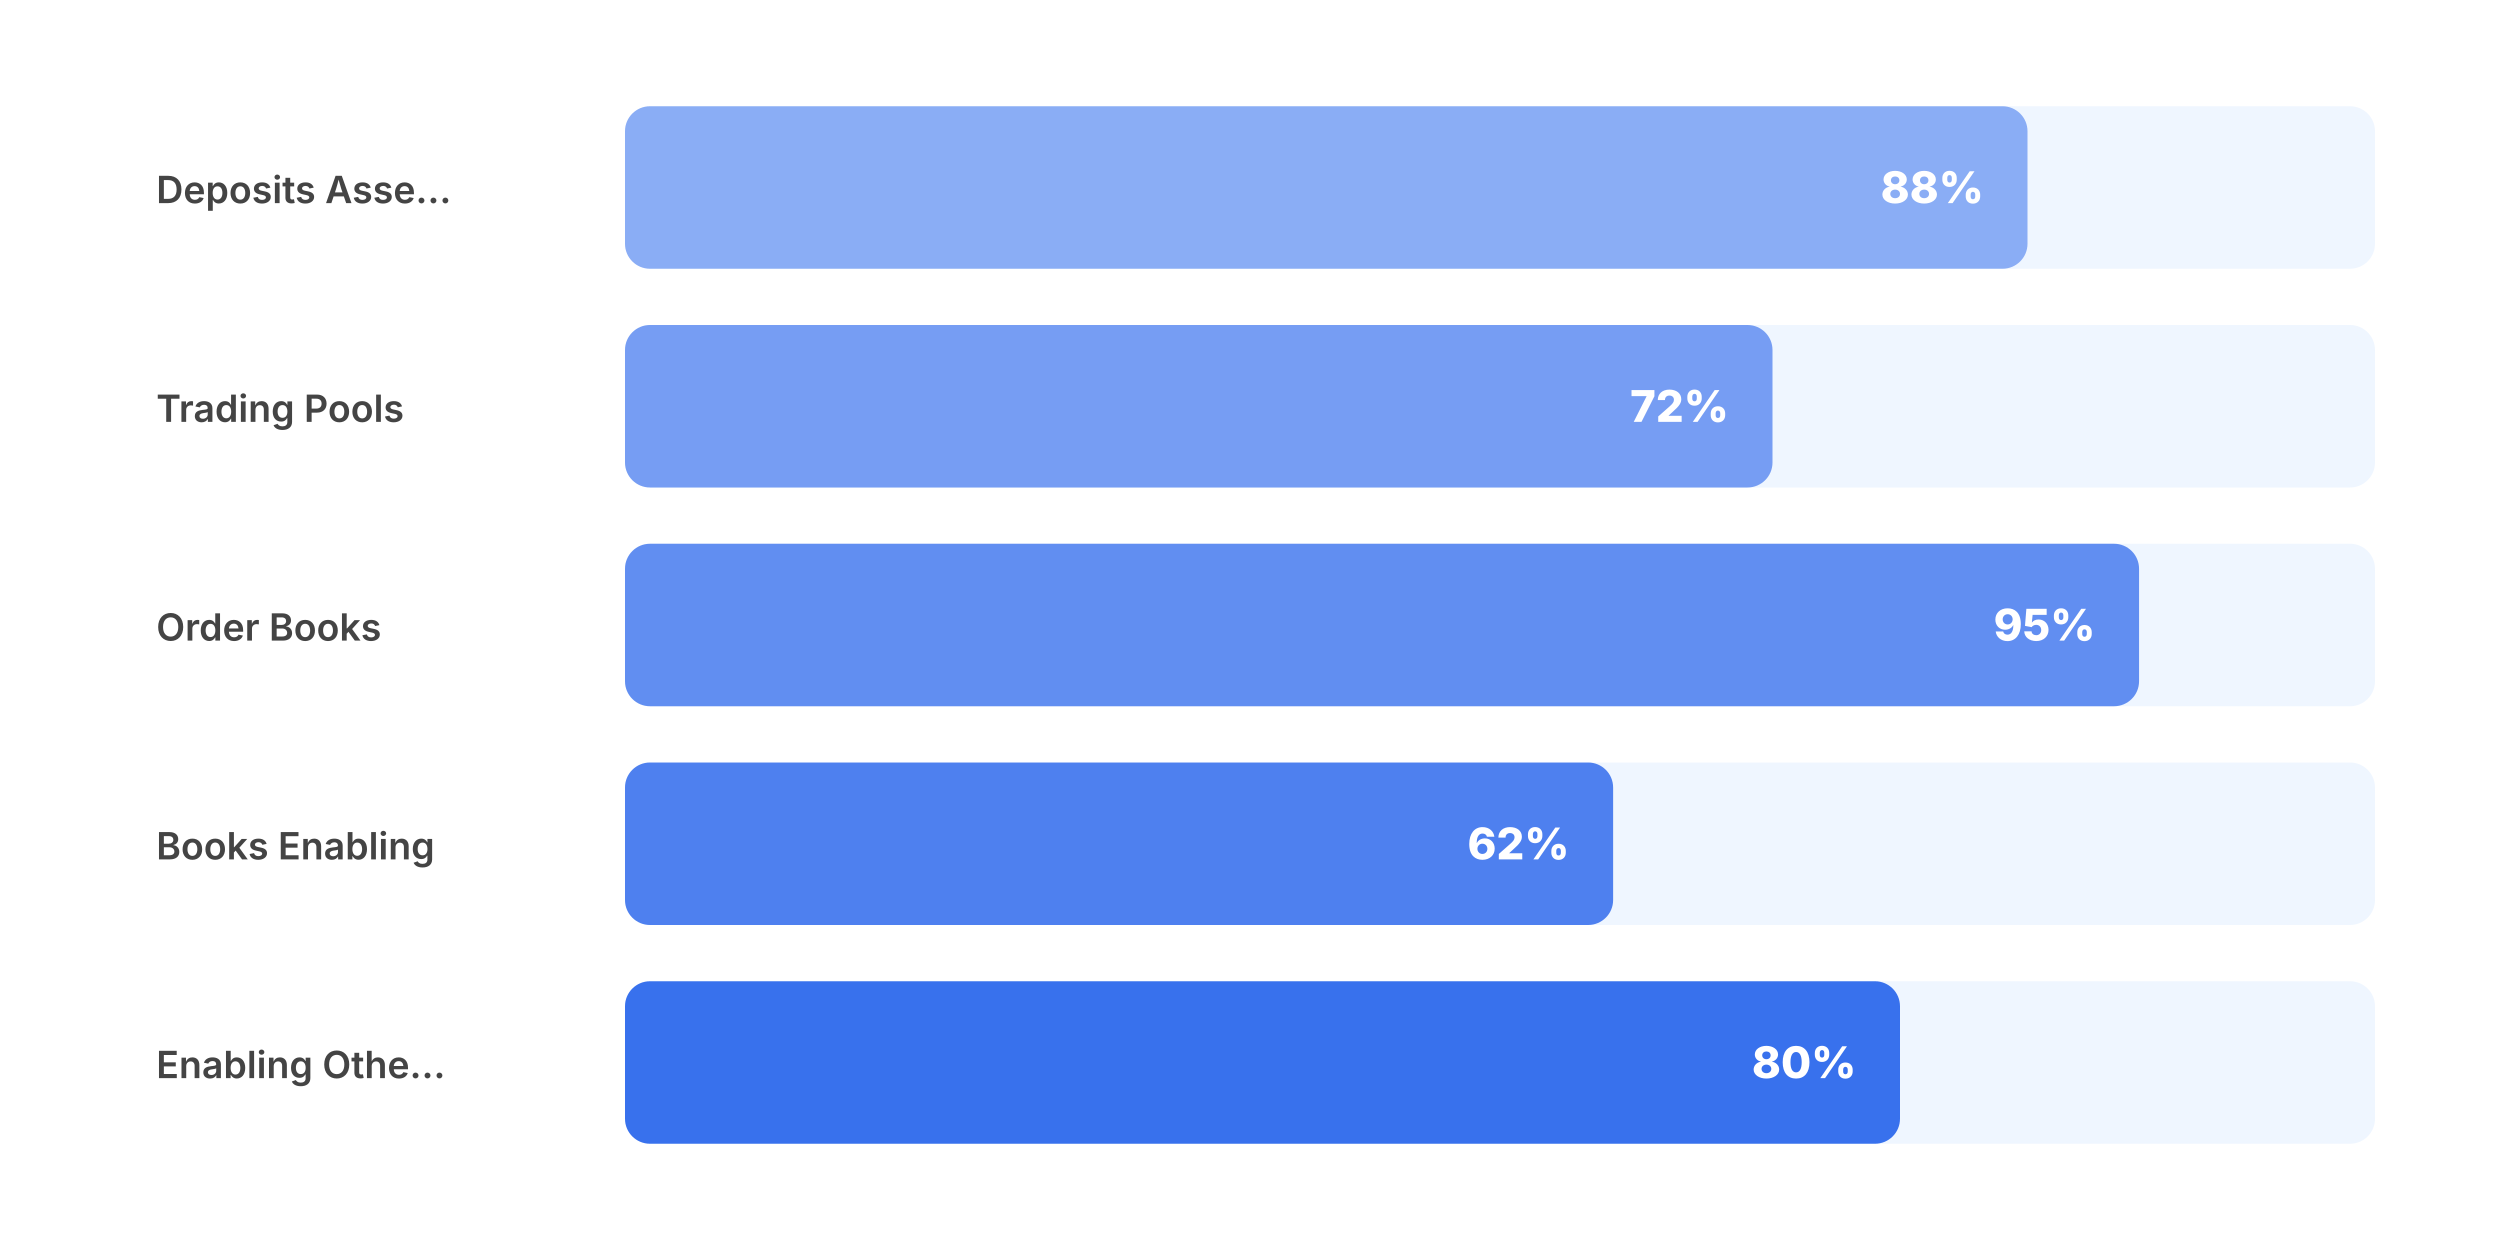
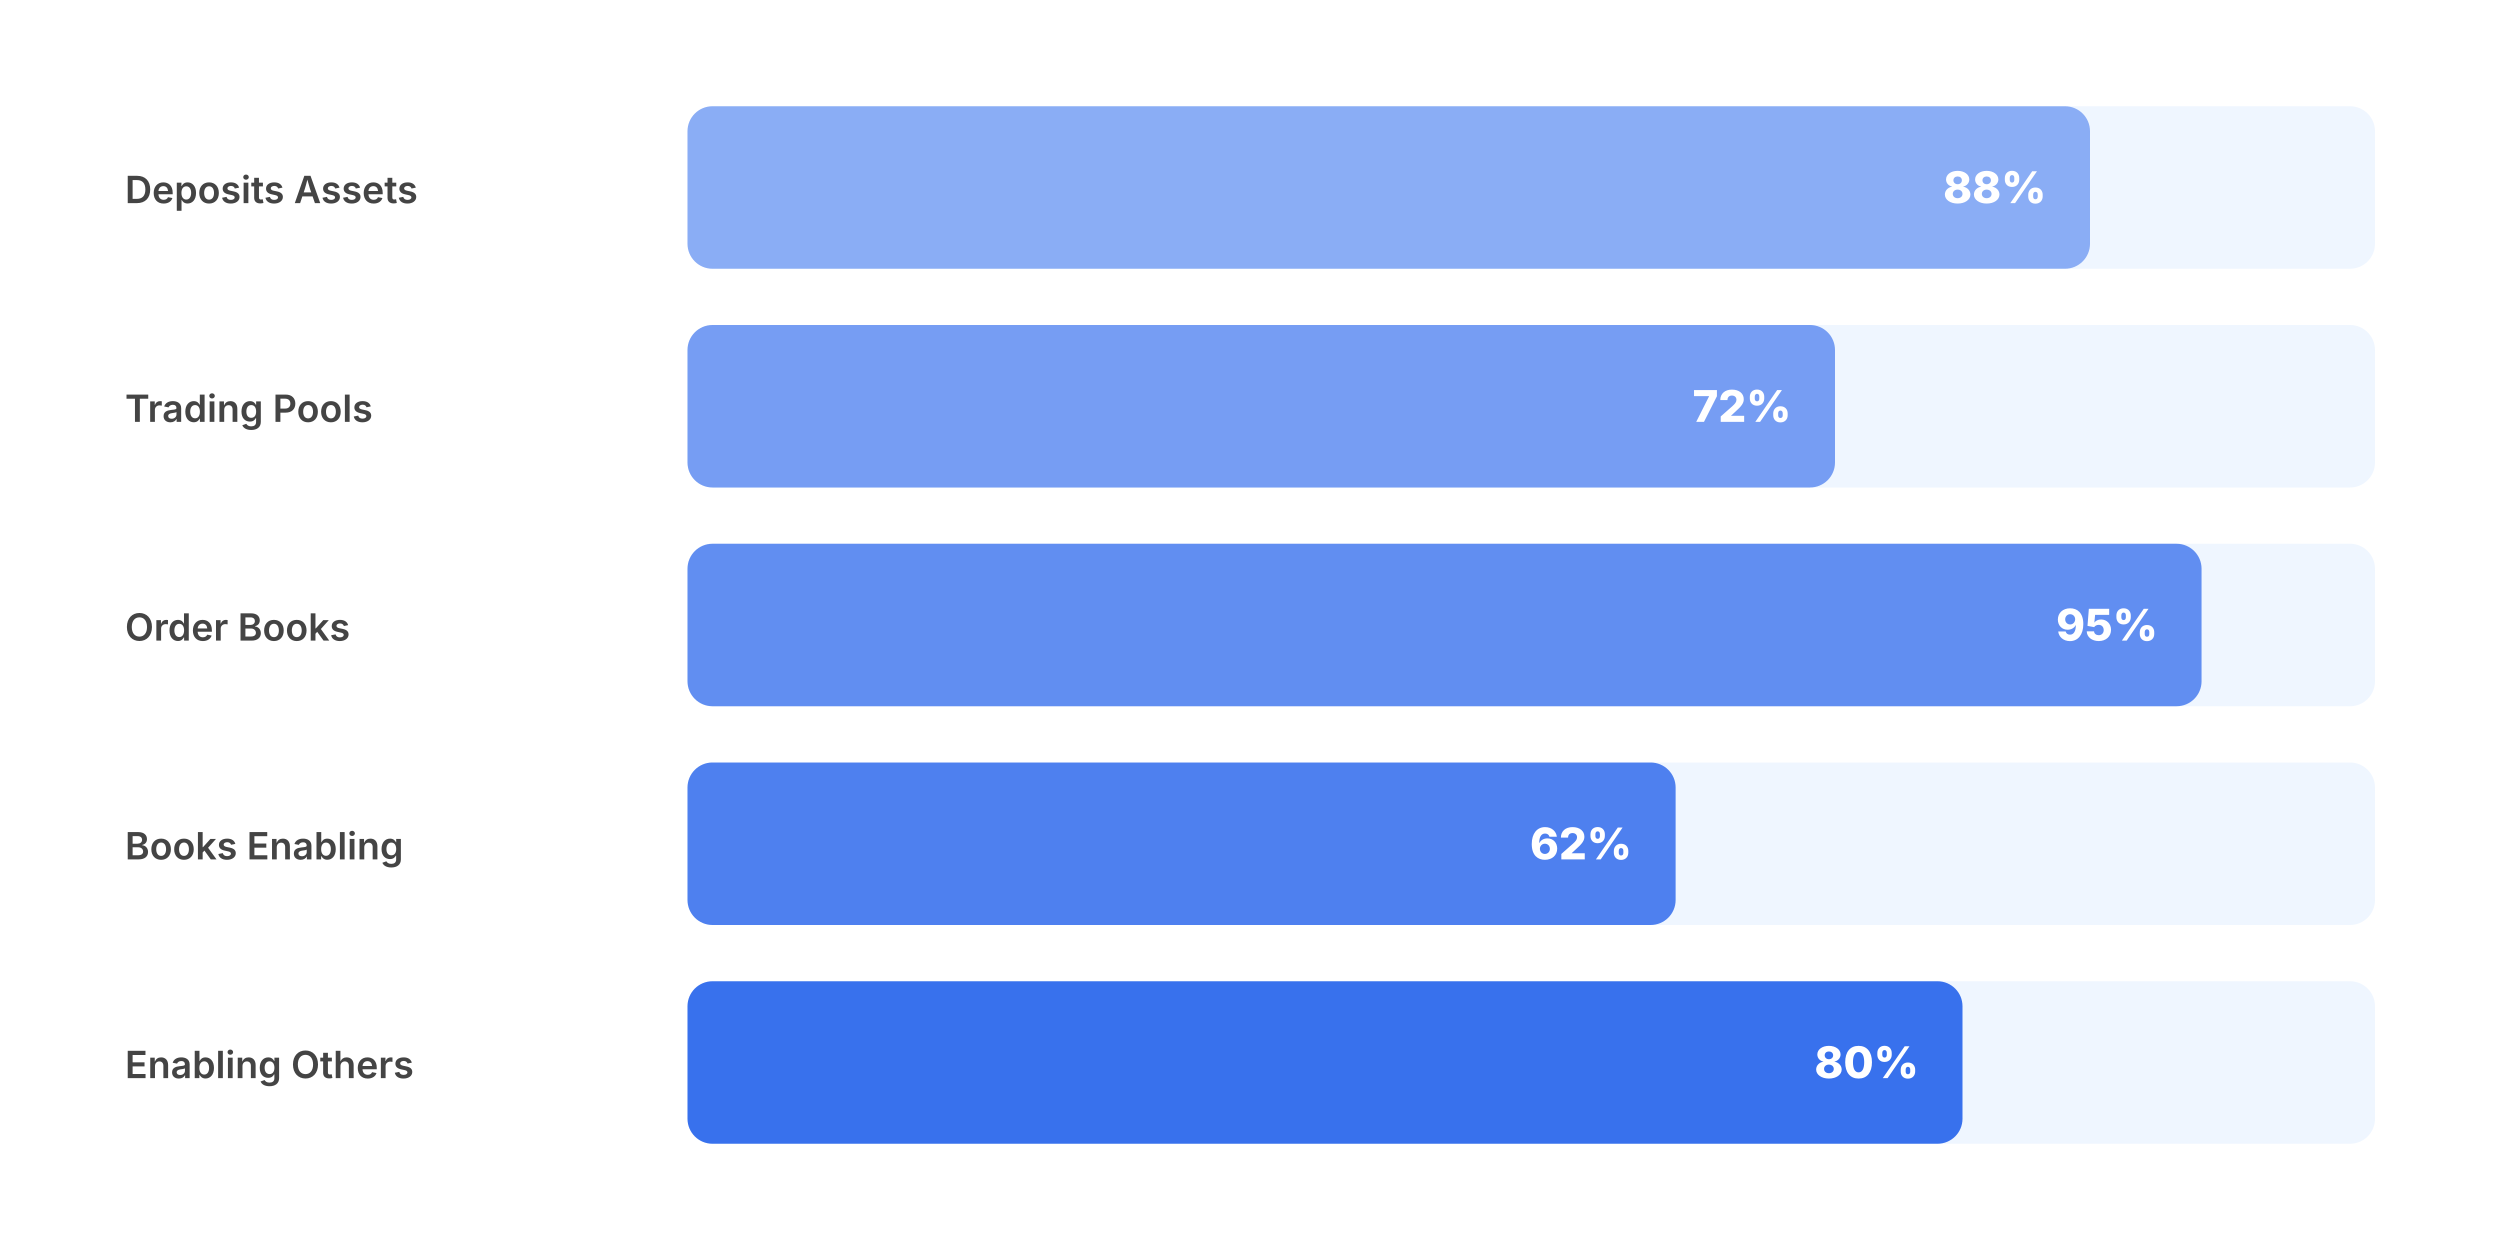
<svg xmlns="http://www.w3.org/2000/svg" viewBox="0 0 800 400" width="800" height="400">
  <rect width="800" height="400" fill="#fff" />
-   <text x="50" y="65" font-family="'Inter',sans-serif" font-weight="600" font-size="12" fill="#444">Deposits Asse…</text>
-   <rect x="200" y="34" width="560" height="52" rx="8" fill="#eff6ff" />
-   <rect x="200" y="34" width="448.8" height="52" rx="8" fill="#2563eb" opacity="0.5" />
-   <text x="634.8" y="65" font-family="'Inter',sans-serif" font-weight="800" font-size="14" fill="#fff" text-anchor="end">88%</text>
-   <text x="50" y="135" font-family="'Inter',sans-serif" font-weight="600" font-size="12" fill="#444">Trading Pools</text>
-   <rect x="200" y="104" width="560" height="52" rx="8" fill="#eff6ff" />
-   <rect x="200" y="104" width="367.2" height="52" rx="8" fill="#2563eb" opacity="0.6" />
-   <text x="553.2" y="135" font-family="'Inter',sans-serif" font-weight="800" font-size="14" fill="#fff" text-anchor="end">72%</text>
-   <text x="50" y="205" font-family="'Inter',sans-serif" font-weight="600" font-size="12" fill="#444">Order Books</text>
-   <rect x="200" y="174" width="560" height="52" rx="8" fill="#eff6ff" />
-   <rect x="200" y="174" width="484.5" height="52" rx="8" fill="#2563eb" opacity="0.7" />
-   <text x="670.5" y="205" font-family="'Inter',sans-serif" font-weight="800" font-size="14" fill="#fff" text-anchor="end">95%</text>
-   <text x="50" y="275" font-family="'Inter',sans-serif" font-weight="600" font-size="12" fill="#444">Books Enabling</text>
-   <rect x="200" y="244" width="560" height="52" rx="8" fill="#eff6ff" />
-   <rect x="200" y="244" width="316.2" height="52" rx="8" fill="#2563eb" opacity="0.8" />
-   <text x="502.2" y="275" font-family="'Inter',sans-serif" font-weight="800" font-size="14" fill="#fff" text-anchor="end">62%</text>
-   <text x="50" y="345" font-family="'Inter',sans-serif" font-weight="600" font-size="12" fill="#444">Enabling Othe…</text>
-   <rect x="200" y="314" width="560" height="52" rx="8" fill="#eff6ff" />
-   <rect x="200" y="314" width="408" height="52" rx="8" fill="#2563eb" opacity="0.9" />
-   <text x="594" y="345" font-family="'Inter',sans-serif" font-weight="800" font-size="14" fill="#fff" text-anchor="end">80%</text>
+   <text x="40" y="65" font-family="'Inter',sans-serif" font-weight="600" font-size="12" fill="#444">Deposits Assets</text>
+   <rect x="220" y="34" width="540" height="52" rx="8" fill="#eff6ff" />
+   <rect x="220" y="34" width="448.8" height="52" rx="8" fill="#2563eb" opacity="0.5" />
+   <text x="654.8" y="65" font-family="'Inter',sans-serif" font-weight="800" font-size="14" fill="#fff" text-anchor="end">88%</text>
+   <text x="40" y="135" font-family="'Inter',sans-serif" font-weight="600" font-size="12" fill="#444">Trading Pools</text>
+   <rect x="220" y="104" width="540" height="52" rx="8" fill="#eff6ff" />
+   <rect x="220" y="104" width="367.2" height="52" rx="8" fill="#2563eb" opacity="0.6" />
+   <text x="573.2" y="135" font-family="'Inter',sans-serif" font-weight="800" font-size="14" fill="#fff" text-anchor="end">72%</text>
+   <text x="40" y="205" font-family="'Inter',sans-serif" font-weight="600" font-size="12" fill="#444">Order Books</text>
+   <rect x="220" y="174" width="540" height="52" rx="8" fill="#eff6ff" />
+   <rect x="220" y="174" width="484.5" height="52" rx="8" fill="#2563eb" opacity="0.7" />
+   <text x="690.5" y="205" font-family="'Inter',sans-serif" font-weight="800" font-size="14" fill="#fff" text-anchor="end">95%</text>
+   <text x="40" y="275" font-family="'Inter',sans-serif" font-weight="600" font-size="12" fill="#444">Books Enabling</text>
+   <rect x="220" y="244" width="540" height="52" rx="8" fill="#eff6ff" />
+   <rect x="220" y="244" width="316.2" height="52" rx="8" fill="#2563eb" opacity="0.8" />
+   <text x="522.2" y="275" font-family="'Inter',sans-serif" font-weight="800" font-size="14" fill="#fff" text-anchor="end">62%</text>
+   <text x="40" y="345" font-family="'Inter',sans-serif" font-weight="600" font-size="12" fill="#444">Enabling Others</text>
+   <rect x="220" y="314" width="540" height="52" rx="8" fill="#eff6ff" />
+   <rect x="220" y="314" width="408" height="52" rx="8" fill="#2563eb" opacity="0.9" />
+   <text x="614" y="345" font-family="'Inter',sans-serif" font-weight="800" font-size="14" fill="#fff" text-anchor="end">80%</text>
</svg>
